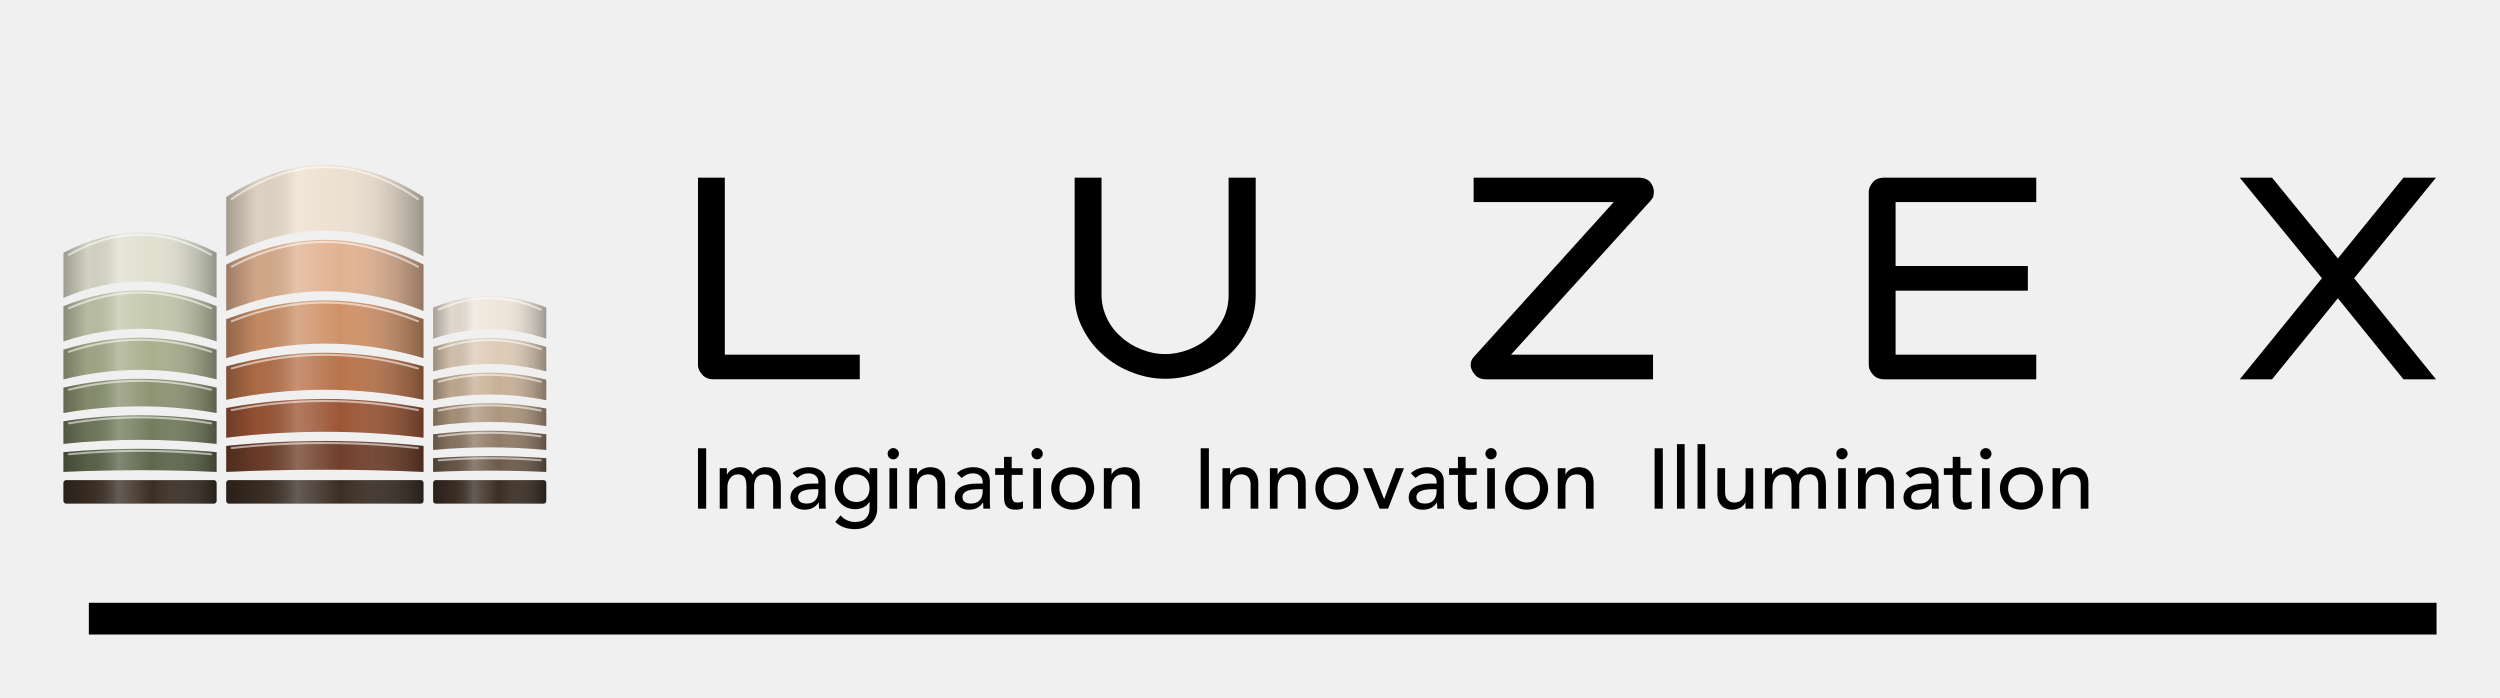
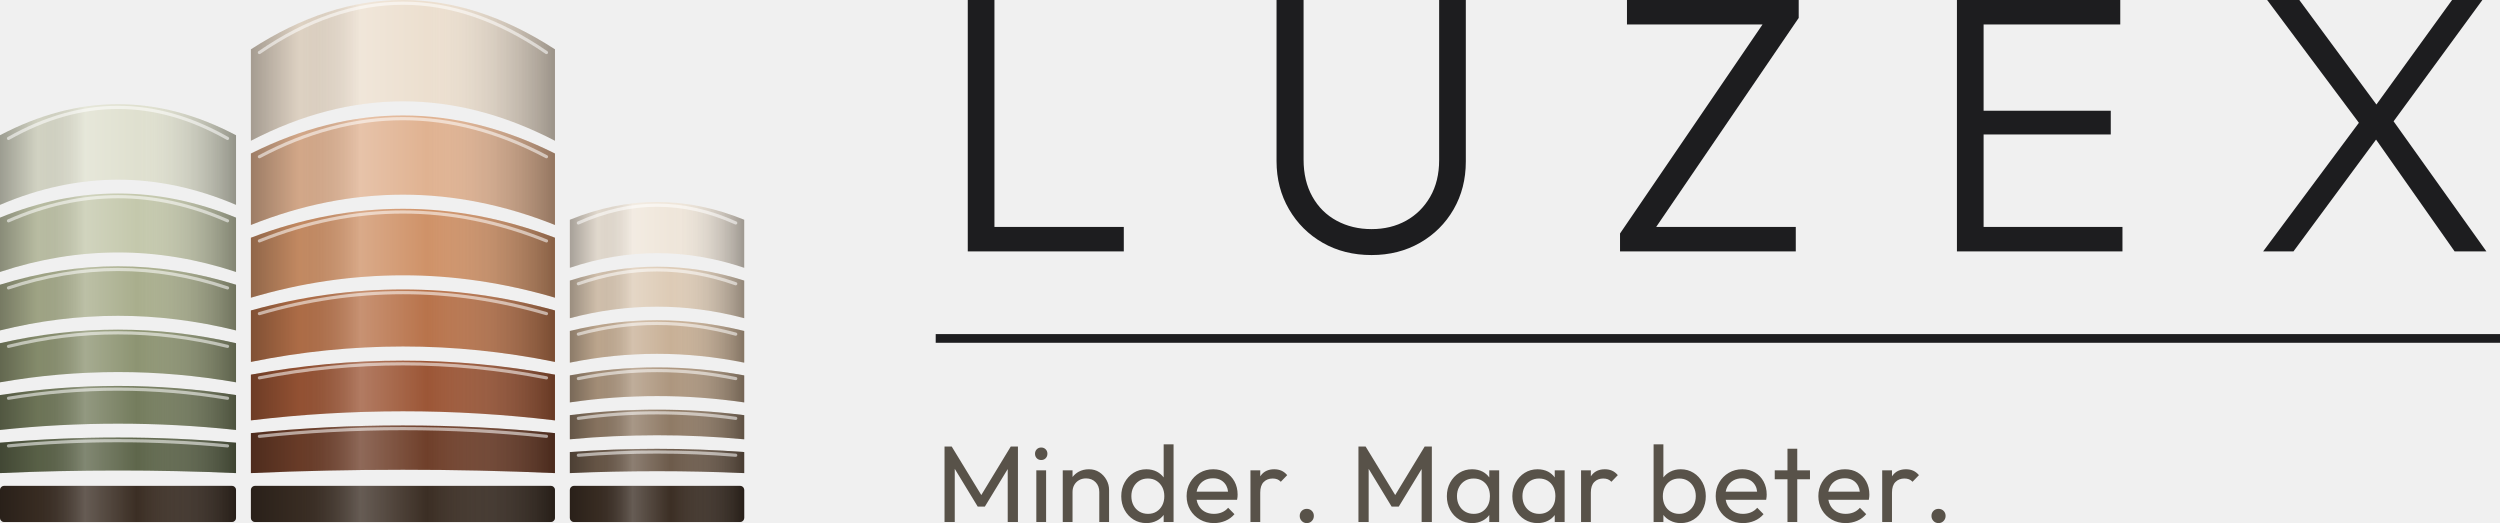
- <svg xmlns="http://www.w3.org/2000/svg" version="1.1" width="3160.428" height="882.353" viewBox="-32.086 0 3160.428 882.353">
-   <g transform="scale(8.02139) translate(10, 10)">
-     <defs id="SvgjsDefs1452" />
-     <g id="SvgjsG1453" featureKey="rootContainer" transform="matrix(1,0,0,1,0,0)" fill="#000">
-       <rect y="0" height="1" width="1" opacity="0" />
-       <rect y="85" width="370" height="5" />
+ <svg xmlns="http://www.w3.org/2000/svg" viewBox="0 0 574.7 120" width="574.7" height="120" role="img" aria-label="LuzeX — Minder. Maar beter.">
+   <g transform="scale(0.244399) translate(-162,-266)">
+     <defs>
+       <linearGradient id="lrond" x1="0" y1="0" x2="1" y2="0">
+         <stop offset="0" stop-color="#000000" stop-opacity="0.30" />
+         <stop offset="0.16" stop-color="#000000" stop-opacity="0.06" />
+         <stop offset="0.36" stop-color="#ffffff" stop-opacity="0.22" />
+         <stop offset="0.58" stop-color="#ffffff" stop-opacity="0" />
+         <stop offset="1" stop-color="#000000" stop-opacity="0.34" />
+       </linearGradient>
+     </defs>
+     <g>
+       <path d="M162 393.2 Q273 334.8 384 393.2 L384 458.7 Q273 411.3 162 458.7 Z" fill="#dfe0cf" />
+       <path d="M162 470.7 Q273 425.3 384 470.7 L384 521.8 Q273 485.1 162 521.8 Z" fill="#c4c8ac" />
+       <path d="M162 533.8 Q273 499.1 384 533.8 L384 576.8 Q273 549.3 162 576.8 Z" fill="#a9ae8d" />
+       <path d="M162 588.8 Q273 563.3 384 588.8 L384 625.6 Q273 606.3 162 625.6 Z" fill="#8d9472" />
+       <path d="M162 637.6 Q273 620.4 384 637.6 L384 670.4 Q273 658.6 162 670.4 Z" fill="#747c5d" />
+       <path d="M162 682.4 Q273 672.6 384 682.4 L384 711 Q273 706.1 162 711 Z" fill="#5e664b" />
+       <rect x="162" y="723" width="222" height="34" rx="4" fill="#3b2e24" />
+       <path d="M398 312.4 Q541 219.6 684 312.4 L684 398.4 Q541 324.2 398 398.4 Z" fill="#ecdfcf" />
+       <path d="M398 410.4 Q541 338.8 684 410.4 L684 477.6 Q541 420.6 398 477.6 Z" fill="#e0b291" />
+       <path d="M398 489.6 Q541 435.2 684 489.6 L684 546 Q541 503.9 398 546 Z" fill="#cf9268" />
+       <path d="M398 558 Q541 518.5 684 558 L684 606.4 Q541 577.4 398 606.4 Z" fill="#b8734b" />
+       <path d="M398 618.4 Q541 592 684 618.4 L684 661.4 Q541 644.3 398 661.4 Z" fill="#9c5636" />
+       <path d="M398 673.4 Q541 658.9 684 673.4 L684 711 Q541 704.7 398 711 Z" fill="#6f3f2a" />
+       <rect x="398" y="723" width="286" height="34" rx="4" fill="#3b2e24" />
+       <path d="M698 472.7 Q780 439.3 862 472.7 L862 517.9 Q780 490.3 698 517.9 Z" fill="#efe6da" />
+       <path d="M698 529.9 Q780 503.8 862 529.9 L862 565.3 Q780 543.6 698 565.3 Z" fill="#ddcbb6" />
+       <path d="M698 577.3 Q780 557.1 862 577.3 L862 607.1 Q780 590.5 698 607.1 Z" fill="#c8b096" />
+       <path d="M698 619.1 Q780 604 862 619.1 L862 644.5 Q780 632.6 698 644.5 Z" fill="#ad967e" />
+       <path d="M698 656.5 Q780 646.1 862 656.5 L862 679.2 Q780 671.6 698 679.2 Z" fill="#8f7a65" />
+       <path d="M698 691.2 Q780 685.1 862 691.2 L862 711 Q780 707.4 698 711 Z" fill="#6c5a4a" />
+       <rect x="698" y="723" width="164" height="34" rx="4" fill="#3b2e24" />
    </g>
-     <g id="beeldmerk" transform="translate(-4.0,16.0) scale(0.108696) translate(-162,-266)">
-       <defs>
-         <linearGradient id="lrond" x1="0" y1="0" x2="1" y2="0">
-           <stop offset="0" stop-color="#000000" stop-opacity="0.30" />
-           <stop offset="0.16" stop-color="#000000" stop-opacity="0.06" />
-           <stop offset="0.36" stop-color="#ffffff" stop-opacity="0.22" />
-           <stop offset="0.58" stop-color="#ffffff" stop-opacity="0" />
-           <stop offset="1" stop-color="#000000" stop-opacity="0.34" />
-         </linearGradient>
-       </defs>
-       <g>
-         <path d="M162 393.2 Q273 334.8 384 393.2 L384 458.7 Q273 411.3 162 458.7 Z" fill="#dfe0cf" />
-         <path d="M162 470.7 Q273 425.3 384 470.7 L384 521.8 Q273 485.1 162 521.8 Z" fill="#c4c8ac" />
-         <path d="M162 533.8 Q273 499.1 384 533.8 L384 576.8 Q273 549.3 162 576.8 Z" fill="#a9ae8d" />
-         <path d="M162 588.8 Q273 563.3 384 588.8 L384 625.6 Q273 606.3 162 625.6 Z" fill="#8d9472" />
-         <path d="M162 637.6 Q273 620.4 384 637.6 L384 670.4 Q273 658.6 162 670.4 Z" fill="#747c5d" />
-         <path d="M162 682.4 Q273 672.6 384 682.4 L384 711 Q273 706.1 162 711 Z" fill="#5e664b" />
-         <rect x="162" y="723" width="222" height="34" rx="4" fill="#3b2e24" />
-         <path d="M398 312.4 Q541 219.6 684 312.4 L684 398.4 Q541 324.2 398 398.4 Z" fill="#ecdfcf" />
-         <path d="M398 410.4 Q541 338.8 684 410.4 L684 477.6 Q541 420.6 398 477.6 Z" fill="#e0b291" />
-         <path d="M398 489.6 Q541 435.2 684 489.6 L684 546 Q541 503.9 398 546 Z" fill="#cf9268" />
-         <path d="M398 558 Q541 518.5 684 558 L684 606.4 Q541 577.4 398 606.4 Z" fill="#b8734b" />
-         <path d="M398 618.4 Q541 592 684 618.4 L684 661.4 Q541 644.3 398 661.4 Z" fill="#9c5636" />
-         <path d="M398 673.4 Q541 658.9 684 673.4 L684 711 Q541 704.7 398 711 Z" fill="#6f3f2a" />
-         <rect x="398" y="723" width="286" height="34" rx="4" fill="#3b2e24" />
-         <path d="M698 472.7 Q780 439.3 862 472.7 L862 517.9 Q780 490.3 698 517.9 Z" fill="#efe6da" />
-         <path d="M698 529.9 Q780 503.8 862 529.9 L862 565.3 Q780 543.6 698 565.3 Z" fill="#ddcbb6" />
-         <path d="M698 577.3 Q780 557.1 862 577.3 L862 607.1 Q780 590.5 698 607.1 Z" fill="#c8b096" />
-         <path d="M698 619.1 Q780 604 862 619.1 L862 644.5 Q780 632.6 698 644.5 Z" fill="#ad967e" />
-         <path d="M698 656.5 Q780 646.1 862 656.5 L862 679.2 Q780 671.6 698 679.2 Z" fill="#8f7a65" />
-         <path d="M698 691.2 Q780 685.1 862 691.2 L862 711 Q780 707.4 698 711 Z" fill="#6c5a4a" />
-         <rect x="698" y="723" width="164" height="34" rx="4" fill="#3b2e24" />
-       </g>
-       <g fill="url(#lrond)">
-         <path d="M162 393.2 Q273 334.8 384 393.2 L384 458.7 Q273 411.3 162 458.7 Z" />
-         <path d="M162 470.7 Q273 425.3 384 470.7 L384 521.8 Q273 485.1 162 521.8 Z" />
-         <path d="M162 533.8 Q273 499.1 384 533.8 L384 576.8 Q273 549.3 162 576.8 Z" />
-         <path d="M162 588.8 Q273 563.3 384 588.8 L384 625.6 Q273 606.3 162 625.6 Z" />
-         <path d="M162 637.6 Q273 620.4 384 637.6 L384 670.4 Q273 658.6 162 670.4 Z" />
-         <path d="M162 682.4 Q273 672.6 384 682.4 L384 711 Q273 706.1 162 711 Z" />
-         <rect x="162" y="723" width="222" height="34" rx="4" />
-         <path d="M398 312.4 Q541 219.6 684 312.4 L684 398.4 Q541 324.2 398 398.4 Z" />
-         <path d="M398 410.4 Q541 338.8 684 410.4 L684 477.6 Q541 420.6 398 477.6 Z" />
-         <path d="M398 489.6 Q541 435.2 684 489.6 L684 546 Q541 503.9 398 546 Z" />
-         <path d="M398 558 Q541 518.5 684 558 L684 606.4 Q541 577.4 398 606.4 Z" />
-         <path d="M398 618.4 Q541 592 684 618.4 L684 661.4 Q541 644.3 398 661.4 Z" />
-         <path d="M398 673.4 Q541 658.9 684 673.4 L684 711 Q541 704.7 398 711 Z" />
-         <rect x="398" y="723" width="286" height="34" rx="4" />
-         <path d="M698 472.7 Q780 439.3 862 472.7 L862 517.9 Q780 490.3 698 517.9 Z" />
-         <path d="M698 529.9 Q780 503.8 862 529.9 L862 565.3 Q780 543.6 698 565.3 Z" />
-         <path d="M698 577.3 Q780 557.1 862 577.3 L862 607.1 Q780 590.5 698 607.1 Z" />
-         <path d="M698 619.1 Q780 604 862 619.1 L862 644.5 Q780 632.6 698 644.5 Z" />
-         <path d="M698 656.5 Q780 646.1 862 656.5 L862 679.2 Q780 671.6 698 679.2 Z" />
-         <path d="M698 691.2 Q780 685.1 862 691.2 L862 711 Q780 707.4 698 711 Z" />
-         <rect x="698" y="723" width="164" height="34" rx="4" />
-       </g>
-       <g fill="none" stroke="#ffffff" stroke-opacity="0.55" stroke-width="3" stroke-linecap="round">
-         <path d="M170 396.2 Q273 337.8 376 396.2" />
-         <path d="M170 473.7 Q273 428.3 376 473.7" />
-         <path d="M170 536.8 Q273 502.1 376 536.8" />
-         <path d="M170 591.8 Q273 566.3 376 591.8" />
-         <path d="M170 640.6 Q273 623.4 376 640.6" />
-         <path d="M170 685.4 Q273 675.6 376 685.4" />
-         <path d="M406 315.4 Q541 222.6 676 315.4" />
-         <path d="M406 413.4 Q541 341.8 676 413.4" />
-         <path d="M406 492.6 Q541 438.2 676 492.6" />
-         <path d="M406 561 Q541 521.5 676 561" />
-         <path d="M406 621.4 Q541 595 676 621.4" />
-         <path d="M406 676.4 Q541 661.9 676 676.4" />
-         <path d="M706 475.7 Q780 442.3 854 475.7" />
-         <path d="M706 532.9 Q780 506.8 854 532.9" />
-         <path d="M706 580.3 Q780 560.1 854 580.3" />
-         <path d="M706 622.1 Q780 607 854 622.1" />
-         <path d="M706 659.5 Q780 649.1 854 659.5" />
-         <path d="M706 694.2 Q780 688.1 854 694.2" />
-       </g>
+     <g fill="url(#lrond)">
+       <path d="M162 393.2 Q273 334.8 384 393.2 L384 458.7 Q273 411.3 162 458.7 Z" />
+       <path d="M162 470.7 Q273 425.3 384 470.7 L384 521.8 Q273 485.1 162 521.8 Z" />
+       <path d="M162 533.8 Q273 499.1 384 533.8 L384 576.8 Q273 549.3 162 576.8 Z" />
+       <path d="M162 588.8 Q273 563.3 384 588.8 L384 625.6 Q273 606.3 162 625.6 Z" />
+       <path d="M162 637.6 Q273 620.4 384 637.6 L384 670.4 Q273 658.6 162 670.4 Z" />
+       <path d="M162 682.4 Q273 672.6 384 682.4 L384 711 Q273 706.1 162 711 Z" />
+       <rect x="162" y="723" width="222" height="34" rx="4" />
+       <path d="M398 312.4 Q541 219.6 684 312.4 L684 398.4 Q541 324.2 398 398.4 Z" />
+       <path d="M398 410.4 Q541 338.8 684 410.4 L684 477.6 Q541 420.6 398 477.6 Z" />
+       <path d="M398 489.6 Q541 435.2 684 489.6 L684 546 Q541 503.9 398 546 Z" />
+       <path d="M398 558 Q541 518.5 684 558 L684 606.4 Q541 577.4 398 606.4 Z" />
+       <path d="M398 618.4 Q541 592 684 618.4 L684 661.4 Q541 644.3 398 661.4 Z" />
+       <path d="M398 673.4 Q541 658.9 684 673.4 L684 711 Q541 704.7 398 711 Z" />
+       <rect x="398" y="723" width="286" height="34" rx="4" />
+       <path d="M698 472.7 Q780 439.3 862 472.7 L862 517.9 Q780 490.3 698 517.9 Z" />
+       <path d="M698 529.9 Q780 503.8 862 529.9 L862 565.3 Q780 543.6 698 565.3 Z" />
+       <path d="M698 577.3 Q780 557.1 862 577.3 L862 607.1 Q780 590.5 698 607.1 Z" />
+       <path d="M698 619.1 Q780 604 862 619.1 L862 644.5 Q780 632.6 698 644.5 Z" />
+       <path d="M698 656.5 Q780 646.1 862 656.5 L862 679.2 Q780 671.6 698 679.2 Z" />
+       <path d="M698 691.2 Q780 685.1 862 691.2 L862 711 Q780 707.4 698 711 Z" />
+       <rect x="698" y="723" width="164" height="34" rx="4" />
    </g>
-     <g id="SvgjsG1455" featureKey="J3GnXt-0" transform="matrix(2.27655,0,0,2.27655,88.95358,4.247864)" fill="#000">
-       <path d="M3.096 19.024 l0 -12.983 l1.857 0 l0 12.251 l9.343 0 l0 1.707 l-10.113 0 q-0.525 0 -0.807 -0.338 q-0.281 -0.319 -0.281 -0.638 z M31.032 6.041 l0 8.105 q0 0.844 0.375 1.632 q0.356 0.75 0.994 1.295 q0.582 0.544 1.407 0.863 q0.807 0.319 1.632 0.319 q0.807 0 1.651 -0.319 q0.807 -0.319 1.407 -0.863 q0.619 -0.563 0.976 -1.295 t0.356 -1.632 l0 -8.105 l1.876 0 l0 8.105 q0 1.295 -0.507 2.364 q-0.563 1.107 -1.388 1.839 q-0.863 0.75 -2.008 1.182 q-1.182 0.432 -2.364 0.432 t-2.308 -0.45 q-1.107 -0.413 -2.008 -1.22 q-0.863 -0.75 -1.407 -1.839 q-0.544 -1.051 -0.544 -2.308 l0 -8.105 l1.857 0 z M56.792 7.73 l0 -1.689 l11.407 0 q0.563 0 0.826 0.319 q0.244 0.319 0.244 0.657 q0 0.131 -0.038 0.319 q-0.038 0.131 -0.188 0.3 l-9.662 10.657 l9.831 0 l0 1.707 l-11.538 0 q-0.563 0 -0.807 -0.338 q-0.281 -0.338 -0.281 -0.657 q0 -0.338 0.244 -0.582 l9.662 -10.694 l-9.7 0 z M95.16 13.865 l-9.156 0 l0 4.428 l9.737 0 l0 1.707 l-10.507 0 q-0.525 0 -0.807 -0.338 q-0.281 -0.319 -0.281 -0.638 l0 -12.008 q0 -0.319 0.281 -0.657 q0.263 -0.319 0.807 -0.319 l10.507 0 l0 1.689 l-9.737 0 l0 4.428 l9.156 0 l0 1.707 z M116.623 14.39 l-4.559 5.61 l-2.233 0 l5.685 -6.998 l-5.685 -6.961 l2.233 0 l4.559 5.591 l4.54 -5.591 l2.251 0 l-5.666 6.961 l5.666 6.998 l-2.251 0 z" />
-     </g>
-     <g id="SvgjsG1456" featureKey="sloganFeature-0" transform="matrix(0.6723443,0,0,0.6723443,94.77633,56.71896)" fill="#000">
-       <path d="M3.74 5.84 l0 14.16 l-1.92 0 l0 -14.16 l1.92 0 z M11.68 10.28 c1.373 0 2.36 0.587 2.96 1.76 c0.307 -0.56 0.727 -0.993 1.26 -1.3 s1.113 -0.46 1.74 -0.46 c2.387 0 3.587 1.373 3.6 4.12 l0 5.6 l-1.8 0 l0 -5.38 c0 -0.933 -0.167 -1.61 -0.5 -2.03 s-0.847 -0.63 -1.54 -0.63 c-0.813 0 -1.42 0.247 -1.82 0.74 s-0.6 1.173 -0.6 2.04 l0 5.26 l-1.8 0 l0 -5.1 c0 -1.12 -0.16 -1.89 -0.48 -2.31 s-0.827 -0.63 -1.52 -0.63 c-0.747 0 -1.343 0.287 -1.79 0.86 s-0.67 1.3 -0.67 2.18 l0 5 l-1.8 0 l0 -9.48 l1.68 0 l0 1.48 l0.04 0 c0.2 -0.467 0.597 -0.87 1.19 -1.21 s1.21 -0.51 1.85 -0.51 z M27.76 10.28 c1.2 0 2.15 0.273 2.85 0.82 s1.07 1.307 1.11 2.28 l0 5.08 c0 0.48 0.027 0.993 0.08 1.54 l-1.6 0 c-0.04 -0.427 -0.06 -0.907 -0.06 -1.44 l-0.04 0 c-0.413 0.613 -0.89 1.047 -1.43 1.3 s-1.17 0.38 -1.89 0.38 c-0.973 0 -1.763 -0.26 -2.37 -0.78 s-0.91 -1.207 -0.91 -2.06 c0 -1.08 0.453 -1.897 1.36 -2.45 s2.187 -0.83 3.84 -0.83 l1.34 0 l0 -0.34 c0 -0.64 -0.21 -1.143 -0.63 -1.51 s-0.97 -0.55 -1.65 -0.55 c-0.507 0 -0.95 0.077 -1.33 0.23 s-0.83 0.437 -1.35 0.85 l-1.08 -1.12 c1.027 -0.907 2.28 -1.373 3.76 -1.4 z M25.3 17.26 c0 1.027 0.68 1.54 2.04 1.54 c0.813 0 1.463 -0.243 1.95 -0.73 s0.737 -1.19 0.75 -2.11 l0 -0.52 l-1.02 0 c-1.173 0 -2.087 0.15 -2.74 0.45 s-0.98 0.757 -0.98 1.37 z M38.7 10.28 c0.68 0 1.313 0.14 1.9 0.42 s1.053 0.673 1.4 1.18 l0.04 0 l0 -1.36 l1.8 0 l0 9.48 c-0.013 1.4 -0.493 2.547 -1.44 3.44 s-2.193 1.347 -3.74 1.36 c-1.96 0 -3.507 -0.567 -4.64 -1.7 l1.22 -1.52 c0.947 1.027 2.08 1.54 3.4 1.54 c1.133 0 1.983 -0.29 2.55 -0.87 s0.85 -1.37 0.85 -2.37 l0 -1.44 l-0.06 0 c-0.32 0.56 -0.783 0.98 -1.39 1.26 s-1.237 0.42 -1.89 0.42 c-1.387 0 -2.533 -0.463 -3.44 -1.39 s-1.367 -2.07 -1.38 -3.43 c0.013 -1.52 0.47 -2.733 1.37 -3.64 s2.05 -1.367 3.45 -1.38 z M35.8 15.26 c0 0.947 0.277 1.707 0.83 2.28 s1.317 0.873 2.29 0.9 c0.96 0 1.717 -0.287 2.27 -0.86 s0.837 -1.347 0.85 -2.32 c0 -0.987 -0.283 -1.78 -0.85 -2.38 s-1.33 -0.907 -2.29 -0.92 c-0.947 0 -1.7 0.313 -2.26 0.94 s-0.84 1.413 -0.84 2.36 z M47.6 5.8 c0.36 0 0.67 0.13 0.93 0.39 s0.39 0.57 0.39 0.93 c0 0.373 -0.133 0.687 -0.4 0.94 s-0.573 0.38 -0.92 0.38 c-0.373 0 -0.687 -0.127 -0.94 -0.38 s-0.38 -0.567 -0.38 -0.94 s0.133 -0.687 0.4 -0.94 s0.573 -0.38 0.92 -0.38 z M48.5 10.52 l0 9.48 l-1.8 0 l0 -9.48 l1.8 0 z M56.32 10.28 c1.067 0 1.903 0.32 2.51 0.96 s0.917 1.5 0.93 2.58 l0 6.18 l-1.8 0 l0 -5.66 c0 -0.733 -0.19 -1.313 -0.57 -1.74 s-0.91 -0.64 -1.59 -0.64 c-0.84 0 -1.49 0.28 -1.95 0.84 s-0.69 1.307 -0.69 2.24 l0 4.96 l-1.8 0 l0 -9.48 l1.8 0 l0 1.46 l0.04 0 c0.253 -0.533 0.663 -0.95 1.23 -1.25 s1.197 -0.45 1.89 -0.45 z M66.28 10.28 c1.2 0 2.15 0.273 2.85 0.82 s1.07 1.307 1.11 2.28 l0 5.08 c0 0.48 0.027 0.993 0.08 1.54 l-1.6 0 c-0.04 -0.427 -0.06 -0.907 -0.06 -1.44 l-0.04 0 c-0.413 0.613 -0.89 1.047 -1.43 1.3 s-1.17 0.38 -1.89 0.38 c-0.973 0 -1.763 -0.26 -2.37 -0.78 s-0.91 -1.207 -0.91 -2.06 c0 -1.08 0.453 -1.897 1.36 -2.45 s2.187 -0.83 3.84 -0.83 l1.34 0 l0 -0.34 c0 -0.64 -0.21 -1.143 -0.63 -1.51 s-0.97 -0.55 -1.65 -0.55 c-0.507 0 -0.95 0.077 -1.33 0.23 s-0.83 0.437 -1.35 0.85 l-1.08 -1.12 c1.027 -0.907 2.28 -1.373 3.76 -1.4 z M63.82 17.26 c0 1.027 0.68 1.54 2.04 1.54 c0.813 0 1.463 -0.243 1.95 -0.73 s0.737 -1.19 0.75 -2.11 l0 -0.52 l-1.02 0 c-1.173 0 -2.087 0.15 -2.74 0.45 s-0.98 0.757 -0.98 1.37 z M75.36 7.86 l-0 2.66 l2.58 0 l0 1.56 l-2.58 0 l0 4.56 c0 0.613 0.087 1.087 0.26 1.42 s0.54 0.5 1.1 0.5 c0.533 0 0.96 -0.093 1.28 -0.28 l0 1.64 c-0.347 0.187 -0.893 0.293 -1.64 0.32 c-0.72 0 -1.277 -0.11 -1.67 -0.33 s-0.68 -0.527 -0.86 -0.92 s-0.27 -1.01 -0.27 -1.85 l0 -5.06 l-2.08 0 l0 -1.56 l2.08 0 l0 -2.66 l1.8 0 z M81.32 5.8 c0.36 0 0.67 0.13 0.93 0.39 s0.39 0.57 0.39 0.93 c0 0.373 -0.133 0.687 -0.4 0.94 s-0.573 0.38 -0.92 0.38 c-0.373 0 -0.687 -0.127 -0.94 -0.38 s-0.38 -0.567 -0.38 -0.94 s0.133 -0.687 0.4 -0.94 s0.573 -0.38 0.92 -0.38 z M82.22 10.52 l0 9.48 l-1.8 0 l0 -9.48 l1.8 0 z M89.66 10.28 c1.4 0 2.587 0.483 3.56 1.45 s1.467 2.143 1.48 3.53 c0 1.4 -0.487 2.573 -1.46 3.52 s-2.167 1.433 -3.58 1.46 c-1.387 0 -2.567 -0.48 -3.54 -1.44 s-1.473 -2.14 -1.5 -3.54 c0 -1.373 0.483 -2.54 1.45 -3.5 s2.163 -1.453 3.59 -1.48 z M86.54 15.26 c0 0.973 0.287 1.763 0.86 2.37 s1.327 0.917 2.26 0.93 c0.947 0 1.7 -0.303 2.26 -0.91 s0.847 -1.403 0.86 -2.39 c0 -0.973 -0.28 -1.763 -0.84 -2.37 s-1.327 -0.917 -2.3 -0.93 c-0.947 0 -1.7 0.313 -2.26 0.94 s-0.84 1.413 -0.84 2.36 z M101.92 10.28 c1.067 0 1.903 0.32 2.51 0.96 s0.917 1.5 0.93 2.58 l0 6.18 l-1.8 0 l0 -5.66 c0 -0.733 -0.19 -1.313 -0.57 -1.74 s-0.91 -0.64 -1.59 -0.64 c-0.84 0 -1.49 0.28 -1.95 0.84 s-0.69 1.307 -0.69 2.24 l0 4.96 l-1.8 0 l0 -9.48 l1.8 0 l0 1.46 l0.04 0 c0.253 -0.533 0.663 -0.95 1.23 -1.25 s1.197 -0.45 1.89 -0.45 z M121.58 5.84 l0 14.16 l-1.92 0 l0 -14.16 l1.92 0 z M129.72 10.28 c1.067 0 1.903 0.32 2.51 0.96 s0.917 1.5 0.93 2.58 l0 6.18 l-1.8 0 l0 -5.66 c0 -0.733 -0.19 -1.313 -0.57 -1.74 s-0.91 -0.64 -1.59 -0.64 c-0.84 0 -1.49 0.28 -1.95 0.84 s-0.69 1.307 -0.69 2.24 l0 4.96 l-1.8 0 l0 -9.48 l1.8 0 l0 1.46 l0.04 0 c0.253 -0.533 0.663 -0.95 1.23 -1.25 s1.197 -0.45 1.89 -0.45 z M140.84 10.28 c1.067 0 1.903 0.32 2.51 0.96 s0.917 1.5 0.93 2.58 l0 6.18 l-1.8 0 l0 -5.66 c0 -0.733 -0.19 -1.313 -0.57 -1.74 s-0.91 -0.64 -1.59 -0.64 c-0.84 0 -1.49 0.28 -1.95 0.84 s-0.69 1.307 -0.69 2.24 l0 4.96 l-1.8 0 l0 -9.48 l1.8 0 l0 1.46 l0.04 0 c0.253 -0.533 0.663 -0.95 1.23 -1.25 s1.197 -0.45 1.89 -0.45 z M151.58 10.28 c1.4 0 2.587 0.483 3.56 1.45 s1.467 2.143 1.48 3.53 c0 1.4 -0.487 2.573 -1.46 3.52 s-2.167 1.433 -3.58 1.46 c-1.387 0 -2.567 -0.48 -3.54 -1.44 s-1.473 -2.14 -1.5 -3.54 c0 -1.373 0.483 -2.54 1.45 -3.5 s2.163 -1.453 3.59 -1.48 z M148.46 15.26 c0 0.973 0.287 1.763 0.86 2.37 s1.327 0.917 2.26 0.93 c0.947 0 1.7 -0.303 2.26 -0.91 s0.847 -1.403 0.86 -2.39 c0 -0.973 -0.28 -1.763 -0.84 -2.37 s-1.327 -0.917 -2.3 -0.93 c-0.947 0 -1.7 0.313 -2.26 0.94 s-0.84 1.413 -0.84 2.36 z M159.82 10.52 l2.84 7.26 l2.72 -7.26 l1.92 0 l-3.72 9.48 l-1.98 0 l-3.86 -9.48 l2.08 0 z M172.68 10.28 c1.2 0 2.15 0.273 2.85 0.82 s1.07 1.307 1.11 2.28 l0 5.08 c0 0.48 0.027 0.993 0.08 1.54 l-1.6 0 c-0.04 -0.427 -0.06 -0.907 -0.06 -1.44 l-0.04 0 c-0.413 0.613 -0.89 1.047 -1.43 1.3 s-1.17 0.38 -1.89 0.38 c-0.973 0 -1.763 -0.26 -2.37 -0.78 s-0.91 -1.207 -0.91 -2.06 c0 -1.08 0.453 -1.897 1.36 -2.45 s2.187 -0.83 3.84 -0.83 l1.34 0 l0 -0.34 c0 -0.64 -0.21 -1.143 -0.63 -1.51 s-0.97 -0.55 -1.65 -0.55 c-0.507 0 -0.95 0.077 -1.33 0.23 s-0.83 0.437 -1.35 0.85 l-1.08 -1.12 c1.027 -0.907 2.28 -1.373 3.76 -1.4 z M170.22 17.26 c0 1.027 0.68 1.54 2.04 1.54 c0.813 0 1.463 -0.243 1.95 -0.73 s0.737 -1.19 0.75 -2.11 l0 -0.52 l-1.02 0 c-1.173 0 -2.087 0.15 -2.74 0.45 s-0.98 0.757 -0.98 1.37 z M181.76 7.86 l-0 2.66 l2.58 0 l0 1.56 l-2.58 0 l0 4.56 c0 0.613 0.087 1.087 0.26 1.42 s0.54 0.5 1.1 0.5 c0.533 0 0.96 -0.093 1.28 -0.28 l0 1.64 c-0.347 0.187 -0.893 0.293 -1.64 0.32 c-0.72 0 -1.277 -0.11 -1.67 -0.33 s-0.68 -0.527 -0.86 -0.92 s-0.27 -1.01 -0.27 -1.85 l0 -5.06 l-2.08 0 l0 -1.56 l2.08 0 l0 -2.66 l1.8 0 z M187.72 5.8 c0.36 0 0.67 0.13 0.93 0.39 s0.39 0.57 0.39 0.93 c0 0.373 -0.133 0.687 -0.4 0.94 s-0.573 0.38 -0.92 0.38 c-0.373 0 -0.687 -0.127 -0.94 -0.38 s-0.38 -0.567 -0.38 -0.94 s0.133 -0.687 0.4 -0.94 s0.573 -0.38 0.92 -0.38 z M188.62 10.52 l0 9.48 l-1.8 0 l0 -9.48 l1.8 0 z M196.06 10.28 c1.4 0 2.587 0.483 3.56 1.45 s1.467 2.143 1.48 3.53 c0 1.4 -0.487 2.573 -1.46 3.52 s-2.167 1.433 -3.58 1.46 c-1.387 0 -2.567 -0.48 -3.54 -1.44 s-1.473 -2.14 -1.5 -3.54 c0 -1.373 0.483 -2.54 1.45 -3.5 s2.163 -1.453 3.59 -1.48 z M192.94 15.26 c0 0.973 0.287 1.763 0.86 2.37 s1.327 0.917 2.26 0.93 c0.947 0 1.7 -0.303 2.26 -0.91 s0.847 -1.403 0.86 -2.39 c0 -0.973 -0.28 -1.763 -0.84 -2.37 s-1.327 -0.917 -2.3 -0.93 c-0.947 0 -1.7 0.313 -2.26 0.94 s-0.84 1.413 -0.84 2.36 z M208.32 10.28 c1.067 0 1.903 0.32 2.51 0.96 s0.917 1.5 0.93 2.58 l0 6.18 l-1.8 0 l0 -5.66 c0 -0.733 -0.19 -1.313 -0.57 -1.74 s-0.91 -0.64 -1.59 -0.64 c-0.84 0 -1.49 0.28 -1.95 0.84 s-0.69 1.307 -0.69 2.24 l0 4.96 l-1.8 0 l0 -9.48 l1.8 0 l0 1.46 l0.04 0 c0.253 -0.533 0.663 -0.95 1.23 -1.25 s1.197 -0.45 1.89 -0.45 z M227.98 5.84 l0 14.16 l-1.92 0 l0 -14.16 l1.92 0 z M233.1 4.88 l0 15.12 l-1.8 0 l0 -15.12 l1.8 0 z M237.92 4.88 l0 15.12 l-1.8 0 l0 -15.12 l1.8 0 z M242.58 10.52 l0 5.68 c0 0.747 0.197 1.327 0.59 1.74 s0.917 0.62 1.57 0.62 c0.84 0 1.49 -0.277 1.95 -0.83 s0.69 -1.303 0.69 -2.25 l0 -4.96 l1.8 0 l0 9.48 l-1.8 0 l0 -1.46 l-0.04 0 c-0.253 0.533 -0.667 0.95 -1.24 1.25 s-1.2 0.45 -1.88 0.45 c-1.053 0 -1.89 -0.327 -2.51 -0.98 s-0.93 -1.507 -0.93 -2.56 l0 -6.18 l1.8 0 z M256.66 10.28 c1.373 0 2.36 0.587 2.96 1.76 c0.307 -0.56 0.727 -0.993 1.26 -1.3 s1.113 -0.46 1.74 -0.46 c2.387 0 3.587 1.373 3.6 4.12 l0 5.6 l-1.8 0 l0 -5.38 c0 -0.933 -0.167 -1.61 -0.5 -2.03 s-0.847 -0.63 -1.54 -0.63 c-0.813 0 -1.42 0.247 -1.82 0.74 s-0.6 1.173 -0.6 2.04 l0 5.26 l-1.8 0 l0 -5.1 c0 -1.12 -0.16 -1.89 -0.48 -2.31 s-0.827 -0.63 -1.52 -0.63 c-0.747 0 -1.343 0.287 -1.79 0.86 s-0.67 1.3 -0.67 2.18 l0 5 l-1.8 0 l0 -9.48 l1.68 0 l0 1.48 l0.04 0 c0.2 -0.467 0.597 -0.87 1.19 -1.21 s1.21 -0.51 1.85 -0.51 z M269.98 5.8 c0.36 0 0.67 0.13 0.93 0.39 s0.39 0.57 0.39 0.93 c0 0.373 -0.133 0.687 -0.4 0.94 s-0.573 0.38 -0.92 0.38 c-0.373 0 -0.687 -0.127 -0.94 -0.38 s-0.38 -0.567 -0.38 -0.94 s0.133 -0.687 0.4 -0.94 s0.573 -0.38 0.92 -0.38 z M270.88 10.52 l0 9.48 l-1.8 0 l0 -9.48 l1.8 0 z M278.7 10.28 c1.067 0 1.903 0.32 2.51 0.96 s0.917 1.5 0.93 2.58 l0 6.18 l-1.8 0 l0 -5.66 c0 -0.733 -0.19 -1.313 -0.57 -1.74 s-0.91 -0.64 -1.59 -0.64 c-0.84 0 -1.49 0.28 -1.95 0.84 s-0.69 1.307 -0.69 2.24 l0 4.96 l-1.8 0 l0 -9.48 l1.8 0 l0 1.46 l0.04 0 c0.253 -0.533 0.663 -0.95 1.23 -1.25 s1.197 -0.45 1.89 -0.45 z M288.66 10.28 c1.2 0 2.15 0.273 2.85 0.82 s1.07 1.307 1.11 2.28 l0 5.08 c0 0.48 0.027 0.993 0.08 1.54 l-1.6 0 c-0.04 -0.427 -0.06 -0.907 -0.06 -1.44 l-0.04 0 c-0.413 0.613 -0.89 1.047 -1.43 1.3 s-1.17 0.38 -1.89 0.38 c-0.973 0 -1.763 -0.26 -2.37 -0.78 s-0.91 -1.207 -0.91 -2.06 c0 -1.08 0.453 -1.897 1.36 -2.45 s2.187 -0.83 3.84 -0.83 l1.34 0 l0 -0.34 c0 -0.64 -0.21 -1.143 -0.63 -1.51 s-0.97 -0.55 -1.65 -0.55 c-0.507 0 -0.95 0.077 -1.33 0.23 s-0.83 0.437 -1.35 0.85 l-1.08 -1.12 c1.027 -0.907 2.28 -1.373 3.76 -1.4 z M286.2 17.26 c0 1.027 0.68 1.54 2.04 1.54 c0.813 0 1.463 -0.243 1.95 -0.73 s0.737 -1.19 0.75 -2.11 l0 -0.52 l-1.02 0 c-1.173 0 -2.087 0.15 -2.74 0.45 s-0.98 0.757 -0.98 1.37 z M297.74 7.86 l-0 2.66 l2.58 0 l0 1.56 l-2.58 0 l0 4.56 c0 0.613 0.087 1.087 0.26 1.42 s0.54 0.5 1.1 0.5 c0.533 0 0.96 -0.093 1.28 -0.28 l0 1.64 c-0.347 0.187 -0.893 0.293 -1.64 0.32 c-0.72 0 -1.277 -0.11 -1.67 -0.33 s-0.68 -0.527 -0.86 -0.92 s-0.27 -1.01 -0.27 -1.85 l0 -5.06 l-2.08 0 l0 -1.56 l2.08 0 l0 -2.66 l1.8 0 z M303.7 5.8 c0.36 0 0.67 0.13 0.93 0.39 s0.39 0.57 0.39 0.93 c0 0.373 -0.133 0.687 -0.4 0.94 s-0.573 0.38 -0.92 0.38 c-0.373 0 -0.687 -0.127 -0.94 -0.38 s-0.38 -0.567 -0.38 -0.94 s0.133 -0.687 0.4 -0.94 s0.573 -0.38 0.92 -0.38 z M304.6 10.52 l0 9.48 l-1.8 0 l0 -9.48 l1.8 0 z M312.04 10.28 c1.4 0 2.587 0.483 3.56 1.45 s1.467 2.143 1.48 3.53 c0 1.4 -0.487 2.573 -1.46 3.52 s-2.167 1.433 -3.58 1.46 c-1.387 0 -2.567 -0.48 -3.54 -1.44 s-1.473 -2.14 -1.5 -3.54 c0 -1.373 0.483 -2.54 1.45 -3.5 s2.163 -1.453 3.59 -1.48 z M308.92 15.26 c0 0.973 0.287 1.763 0.86 2.37 s1.327 0.917 2.26 0.93 c0.947 0 1.7 -0.303 2.26 -0.91 s0.847 -1.403 0.86 -2.39 c0 -0.973 -0.28 -1.763 -0.84 -2.37 s-1.327 -0.917 -2.3 -0.93 c-0.947 0 -1.7 0.313 -2.26 0.94 s-0.84 1.413 -0.84 2.36 z M324.3 10.28 c1.067 0 1.903 0.32 2.51 0.96 s0.917 1.5 0.93 2.58 l0 6.18 l-1.8 0 l0 -5.66 c0 -0.733 -0.19 -1.313 -0.57 -1.74 s-0.91 -0.64 -1.59 -0.64 c-0.84 0 -1.49 0.28 -1.95 0.84 s-0.69 1.307 -0.69 2.24 l0 4.96 l-1.8 0 l0 -9.48 l1.8 0 l0 1.46 l0.04 0 c0.253 -0.533 0.663 -0.95 1.23 -1.25 s1.197 -0.45 1.89 -0.45 z" />
+     <g fill="none" stroke="#ffffff" stroke-opacity="0.55" stroke-width="3" stroke-linecap="round">
+       <path d="M170 396.2 Q273 337.8 376 396.2" />
+       <path d="M170 473.7 Q273 428.3 376 473.7" />
+       <path d="M170 536.8 Q273 502.1 376 536.8" />
+       <path d="M170 591.8 Q273 566.3 376 591.8" />
+       <path d="M170 640.6 Q273 623.4 376 640.6" />
+       <path d="M170 685.4 Q273 675.6 376 685.4" />
+       <path d="M406 315.4 Q541 222.6 676 315.4" />
+       <path d="M406 413.4 Q541 341.8 676 413.4" />
+       <path d="M406 492.6 Q541 438.2 676 492.6" />
+       <path d="M406 561 Q541 521.5 676 561" />
+       <path d="M406 621.4 Q541 595 676 621.4" />
+       <path d="M406 676.4 Q541 661.9 676 676.4" />
+       <path d="M706 475.7 Q780 442.3 854 475.7" />
+       <path d="M706 532.9 Q780 506.8 854 532.9" />
+       <path d="M706 580.3 Q780 560.1 854 580.3" />
+       <path d="M706 622.1 Q780 607 854 622.1" />
+       <path d="M706 659.5 Q780 649.1 854 659.5" />
+       <path d="M706 694.2 Q780 688.1 854 694.2" />
    </g>
  </g>
+   <path fill="#1d1d1f" d="M222.471 57.792V0.0H228.603V52.164H258.339V57.792Z M315.291 58.632Q308.991 58.632 304.077 55.818Q299.163 53.004 296.307 48.09Q293.451 43.176 293.451 37.044V0.0H299.667V36.708Q299.667 41.58 301.683 45.192Q303.699 48.804 307.269 50.736Q310.839 52.668 315.291 52.668Q319.743 52.668 323.229 50.736Q326.715 48.804 328.773 45.234Q330.831 41.664 330.831 36.792V0.0H336.963V37.128Q336.963 43.26 334.149 48.132Q331.335 53.004 326.421 55.818Q321.507 58.632 315.291 58.632Z M372.411 57.792V53.676L405.171 5.628H374.007V0.0H413.487V4.116L380.727 52.164H412.815V57.792Z M449.859 57.792V0.0H487.407V5.628H455.991V25.452H485.223V30.912H455.991V52.164H487.911V57.792Z M564.267 57.792 546.207 32.088 527.223 57.792H520.251L542.259 28.224L521.175 0.0H528.567L546.291 24.024L563.679 0.0H570.651L550.239 27.888L571.575 57.792Z" />
+   <rect x="215.1" y="76.8" width="359.6" height="2" fill="#1d1d1f" />
+   <path fill="#585249" d="M217.129 120.0V102.65H218.779L225.579 113.8L232.354 102.65H234.004V120.0H231.654V107.825L226.404 116.45H224.754L219.479 107.775V120.0Z M238.229 120.0V108.125H240.479V120.0ZM239.354 105.75Q238.729 105.75 238.329 105.338Q237.929 104.925 237.929 104.3Q237.929 103.7 238.329 103.287Q238.729 102.875 239.354 102.875Q239.979 102.875 240.379 103.287Q240.779 103.7 240.779 104.3Q240.779 104.925 240.379 105.338Q239.979 105.75 239.354 105.75Z M252.704 120.0V113.075Q252.704 111.725 251.854 110.85Q251.004 109.975 249.654 109.975Q248.754 109.975 248.054 110.375Q247.354 110.775 246.954 111.475Q246.554 112.175 246.554 113.075V120.0H244.304V108.125H246.554V109.65Q247.104 108.95 247.904 108.475Q248.979 107.875 250.329 107.875Q251.679 107.875 252.717 108.55Q253.754 109.225 254.354 110.312Q254.954 111.4 254.954 112.625V120.0Z M263.529 120.25Q261.879 120.25 260.579 119.438Q259.279 118.625 258.517 117.225Q257.754 115.825 257.754 114.075Q257.754 112.325 258.517 110.925Q259.279 109.525 260.579 108.7Q261.879 107.875 263.529 107.875Q264.854 107.875 265.929 108.425Q266.879 108.925 267.504 109.75V102.15H269.779V120.0H267.504V118.375Q266.879 119.2 265.954 119.675Q264.879 120.25 263.529 120.25ZM263.904 118.125Q265.029 118.125 265.867 117.6Q266.704 117.075 267.179 116.162Q267.654 115.25 267.654 114.075Q267.654 112.85 267.167 111.95Q266.679 111.05 265.842 110.525Q265.004 110.0 263.879 110.0Q262.754 110.0 261.904 110.525Q261.054 111.05 260.567 111.963Q260.079 112.875 260.079 114.05Q260.079 115.25 260.567 116.162Q261.054 117.075 261.917 117.6Q262.779 118.125 263.904 118.125Z M279.054 120.25Q277.279 120.25 275.854 119.438Q274.429 118.625 273.604 117.225Q272.779 115.825 272.779 114.05Q272.779 112.3 273.592 110.9Q274.404 109.5 275.792 108.688Q277.179 107.875 278.904 107.875Q280.554 107.875 281.817 108.625Q283.079 109.375 283.792 110.7Q284.504 112.025 284.504 113.7Q284.504 113.95 284.479 114.238Q284.454 114.525 284.379 114.9H275.079Q275.204 115.6 275.504 116.15Q276.004 117.1 276.929 117.612Q277.854 118.125 279.054 118.125Q280.054 118.125 280.892 117.775Q281.729 117.425 282.329 116.725L283.779 118.2Q282.929 119.2 281.692 119.725Q280.454 120.25 279.054 120.25ZM275.079 113.025H282.304Q282.229 112.275 281.929 111.7Q281.504 110.875 280.729 110.412Q279.954 109.95 278.854 109.95Q277.704 109.95 276.829 110.45Q275.954 110.95 275.479 111.85Q275.204 112.375 275.079 113.025Z M287.454 120.0V108.125H289.704V109.5Q289.804 109.35 289.904 109.225Q290.954 107.875 292.929 107.875Q293.829 107.875 294.554 108.188Q295.279 108.5 295.904 109.225L294.429 110.75Q294.054 110.35 293.604 110.175Q293.154 110.0 292.554 110.0Q291.304 110.0 290.504 110.8Q289.704 111.6 289.704 113.225V120.0Z M300.404 120.25Q299.704 120.25 299.242 119.763Q298.779 119.275 298.779 118.6Q298.779 117.9 299.242 117.438Q299.704 116.975 300.404 116.975Q301.104 116.975 301.567 117.438Q302.029 117.9 302.029 118.6Q302.029 119.275 301.567 119.763Q301.104 120.25 300.404 120.25Z M312.279 120.0V102.65H313.929L320.729 113.8L327.504 102.65H329.154V120.0H326.804V107.825L321.554 116.45H319.904L314.629 107.775V120.0Z M338.404 120.25Q336.779 120.25 335.454 119.438Q334.129 118.625 333.367 117.225Q332.604 115.825 332.604 114.075Q332.604 112.325 333.367 110.925Q334.129 109.525 335.442 108.7Q336.754 107.875 338.404 107.875Q339.754 107.875 340.829 108.425Q341.754 108.925 342.354 109.75V108.125H344.629V120.0H342.354V118.4Q341.754 119.2 340.854 119.675Q339.779 120.25 338.404 120.25ZM338.779 118.125Q340.454 118.125 341.479 116.987Q342.504 115.85 342.504 114.075Q342.504 112.85 342.042 111.938Q341.579 111.025 340.729 110.513Q339.879 110.0 338.754 110.0Q337.629 110.0 336.767 110.525Q335.904 111.05 335.417 111.963Q334.929 112.875 334.929 114.05Q334.929 115.25 335.417 116.162Q335.904 117.075 336.779 117.6Q337.654 118.125 338.779 118.125Z M353.454 120.25Q351.829 120.25 350.504 119.438Q349.179 118.625 348.417 117.225Q347.654 115.825 347.654 114.075Q347.654 112.325 348.417 110.925Q349.179 109.525 350.492 108.7Q351.804 107.875 353.454 107.875Q354.804 107.875 355.879 108.425Q356.804 108.925 357.404 109.75V108.125H359.679V120.0H357.404V118.4Q356.804 119.2 355.904 119.675Q354.829 120.25 353.454 120.25ZM353.829 118.125Q355.504 118.125 356.529 116.987Q357.554 115.85 357.554 114.075Q357.554 112.85 357.092 111.938Q356.629 111.025 355.779 110.513Q354.929 110.0 353.804 110.0Q352.679 110.0 351.817 110.525Q350.954 111.05 350.467 111.963Q349.979 112.875 349.979 114.05Q349.979 115.25 350.467 116.162Q350.954 117.075 351.829 117.6Q352.704 118.125 353.829 118.125Z M363.454 120.0V108.125H365.704V109.5Q365.804 109.35 365.904 109.225Q366.954 107.875 368.929 107.875Q369.829 107.875 370.554 108.188Q371.279 108.5 371.904 109.225L370.429 110.75Q370.054 110.35 369.604 110.175Q369.154 110.0 368.554 110.0Q367.304 110.0 366.504 110.8Q365.704 111.6 365.704 113.225V120.0Z M386.379 120.25Q385.029 120.25 383.954 119.675Q383.004 119.2 382.379 118.375V120.0H380.129V102.15H382.379V109.75Q383.004 108.925 383.979 108.425Q385.054 107.875 386.379 107.875Q388.004 107.875 389.317 108.7Q390.629 109.525 391.379 110.925Q392.129 112.325 392.129 114.075Q392.129 115.825 391.379 117.225Q390.629 118.625 389.317 119.438Q388.004 120.25 386.379 120.25ZM386.004 118.125Q387.129 118.125 387.979 117.6Q388.829 117.075 389.329 116.162Q389.829 115.25 389.829 114.05Q389.829 112.875 389.329 111.95Q388.829 111.025 387.979 110.513Q387.129 110.0 386.029 110.0Q384.904 110.0 384.054 110.513Q383.204 111.025 382.729 111.95Q382.254 112.875 382.254 114.075Q382.254 115.25 382.717 116.162Q383.179 117.075 384.042 117.6Q384.904 118.125 386.004 118.125Z M400.679 120.25Q398.904 120.25 397.479 119.438Q396.054 118.625 395.229 117.225Q394.404 115.825 394.404 114.05Q394.404 112.3 395.217 110.9Q396.029 109.5 397.417 108.688Q398.804 107.875 400.529 107.875Q402.179 107.875 403.442 108.625Q404.704 109.375 405.417 110.7Q406.129 112.025 406.129 113.7Q406.129 113.95 406.104 114.238Q406.079 114.525 406.004 114.9H396.704Q396.829 115.6 397.129 116.15Q397.629 117.1 398.554 117.612Q399.479 118.125 400.679 118.125Q401.679 118.125 402.517 117.775Q403.354 117.425 403.954 116.725L405.404 118.2Q404.554 119.2 403.317 119.725Q402.079 120.25 400.679 120.25ZM396.704 113.025H403.929Q403.854 112.275 403.554 111.7Q403.129 110.875 402.354 110.412Q401.579 109.95 400.479 109.95Q399.329 109.95 398.454 110.45Q397.579 110.95 397.104 111.85Q396.829 112.375 396.704 113.025Z M410.904 120.0V110.175H407.979V108.125H410.904V103.15H413.154V108.125H416.079V110.175H413.154V120.0Z M424.279 120.25Q422.504 120.25 421.079 119.438Q419.654 118.625 418.829 117.225Q418.004 115.825 418.004 114.05Q418.004 112.3 418.817 110.9Q419.629 109.5 421.017 108.688Q422.404 107.875 424.129 107.875Q425.779 107.875 427.042 108.625Q428.304 109.375 429.017 110.7Q429.729 112.025 429.729 113.7Q429.729 113.95 429.704 114.238Q429.679 114.525 429.604 114.9H420.304Q420.429 115.6 420.729 116.15Q421.229 117.1 422.154 117.612Q423.079 118.125 424.279 118.125Q425.279 118.125 426.117 117.775Q426.954 117.425 427.554 116.725L429.004 118.2Q428.154 119.2 426.917 119.725Q425.679 120.25 424.279 120.25ZM420.304 113.025H427.529Q427.454 112.275 427.154 111.7Q426.729 110.875 425.954 110.412Q425.179 109.95 424.079 109.95Q422.929 109.95 422.054 110.45Q421.179 110.95 420.704 111.85Q420.429 112.375 420.304 113.025Z M432.679 120.0V108.125H434.929V109.5Q435.029 109.35 435.129 109.225Q436.179 107.875 438.154 107.875Q439.054 107.875 439.779 108.188Q440.504 108.5 441.129 109.225L439.654 110.75Q439.279 110.35 438.829 110.175Q438.379 110.0 437.779 110.0Q436.529 110.0 435.729 110.8Q434.929 111.6 434.929 113.225V120.0Z M445.629 120.25Q444.929 120.25 444.467 119.763Q444.004 119.275 444.004 118.6Q444.004 117.9 444.467 117.438Q444.929 116.975 445.629 116.975Q446.329 116.975 446.792 117.438Q447.254 117.9 447.254 118.6Q447.254 119.275 446.792 119.763Q446.329 120.25 445.629 120.25Z" />
</svg>
